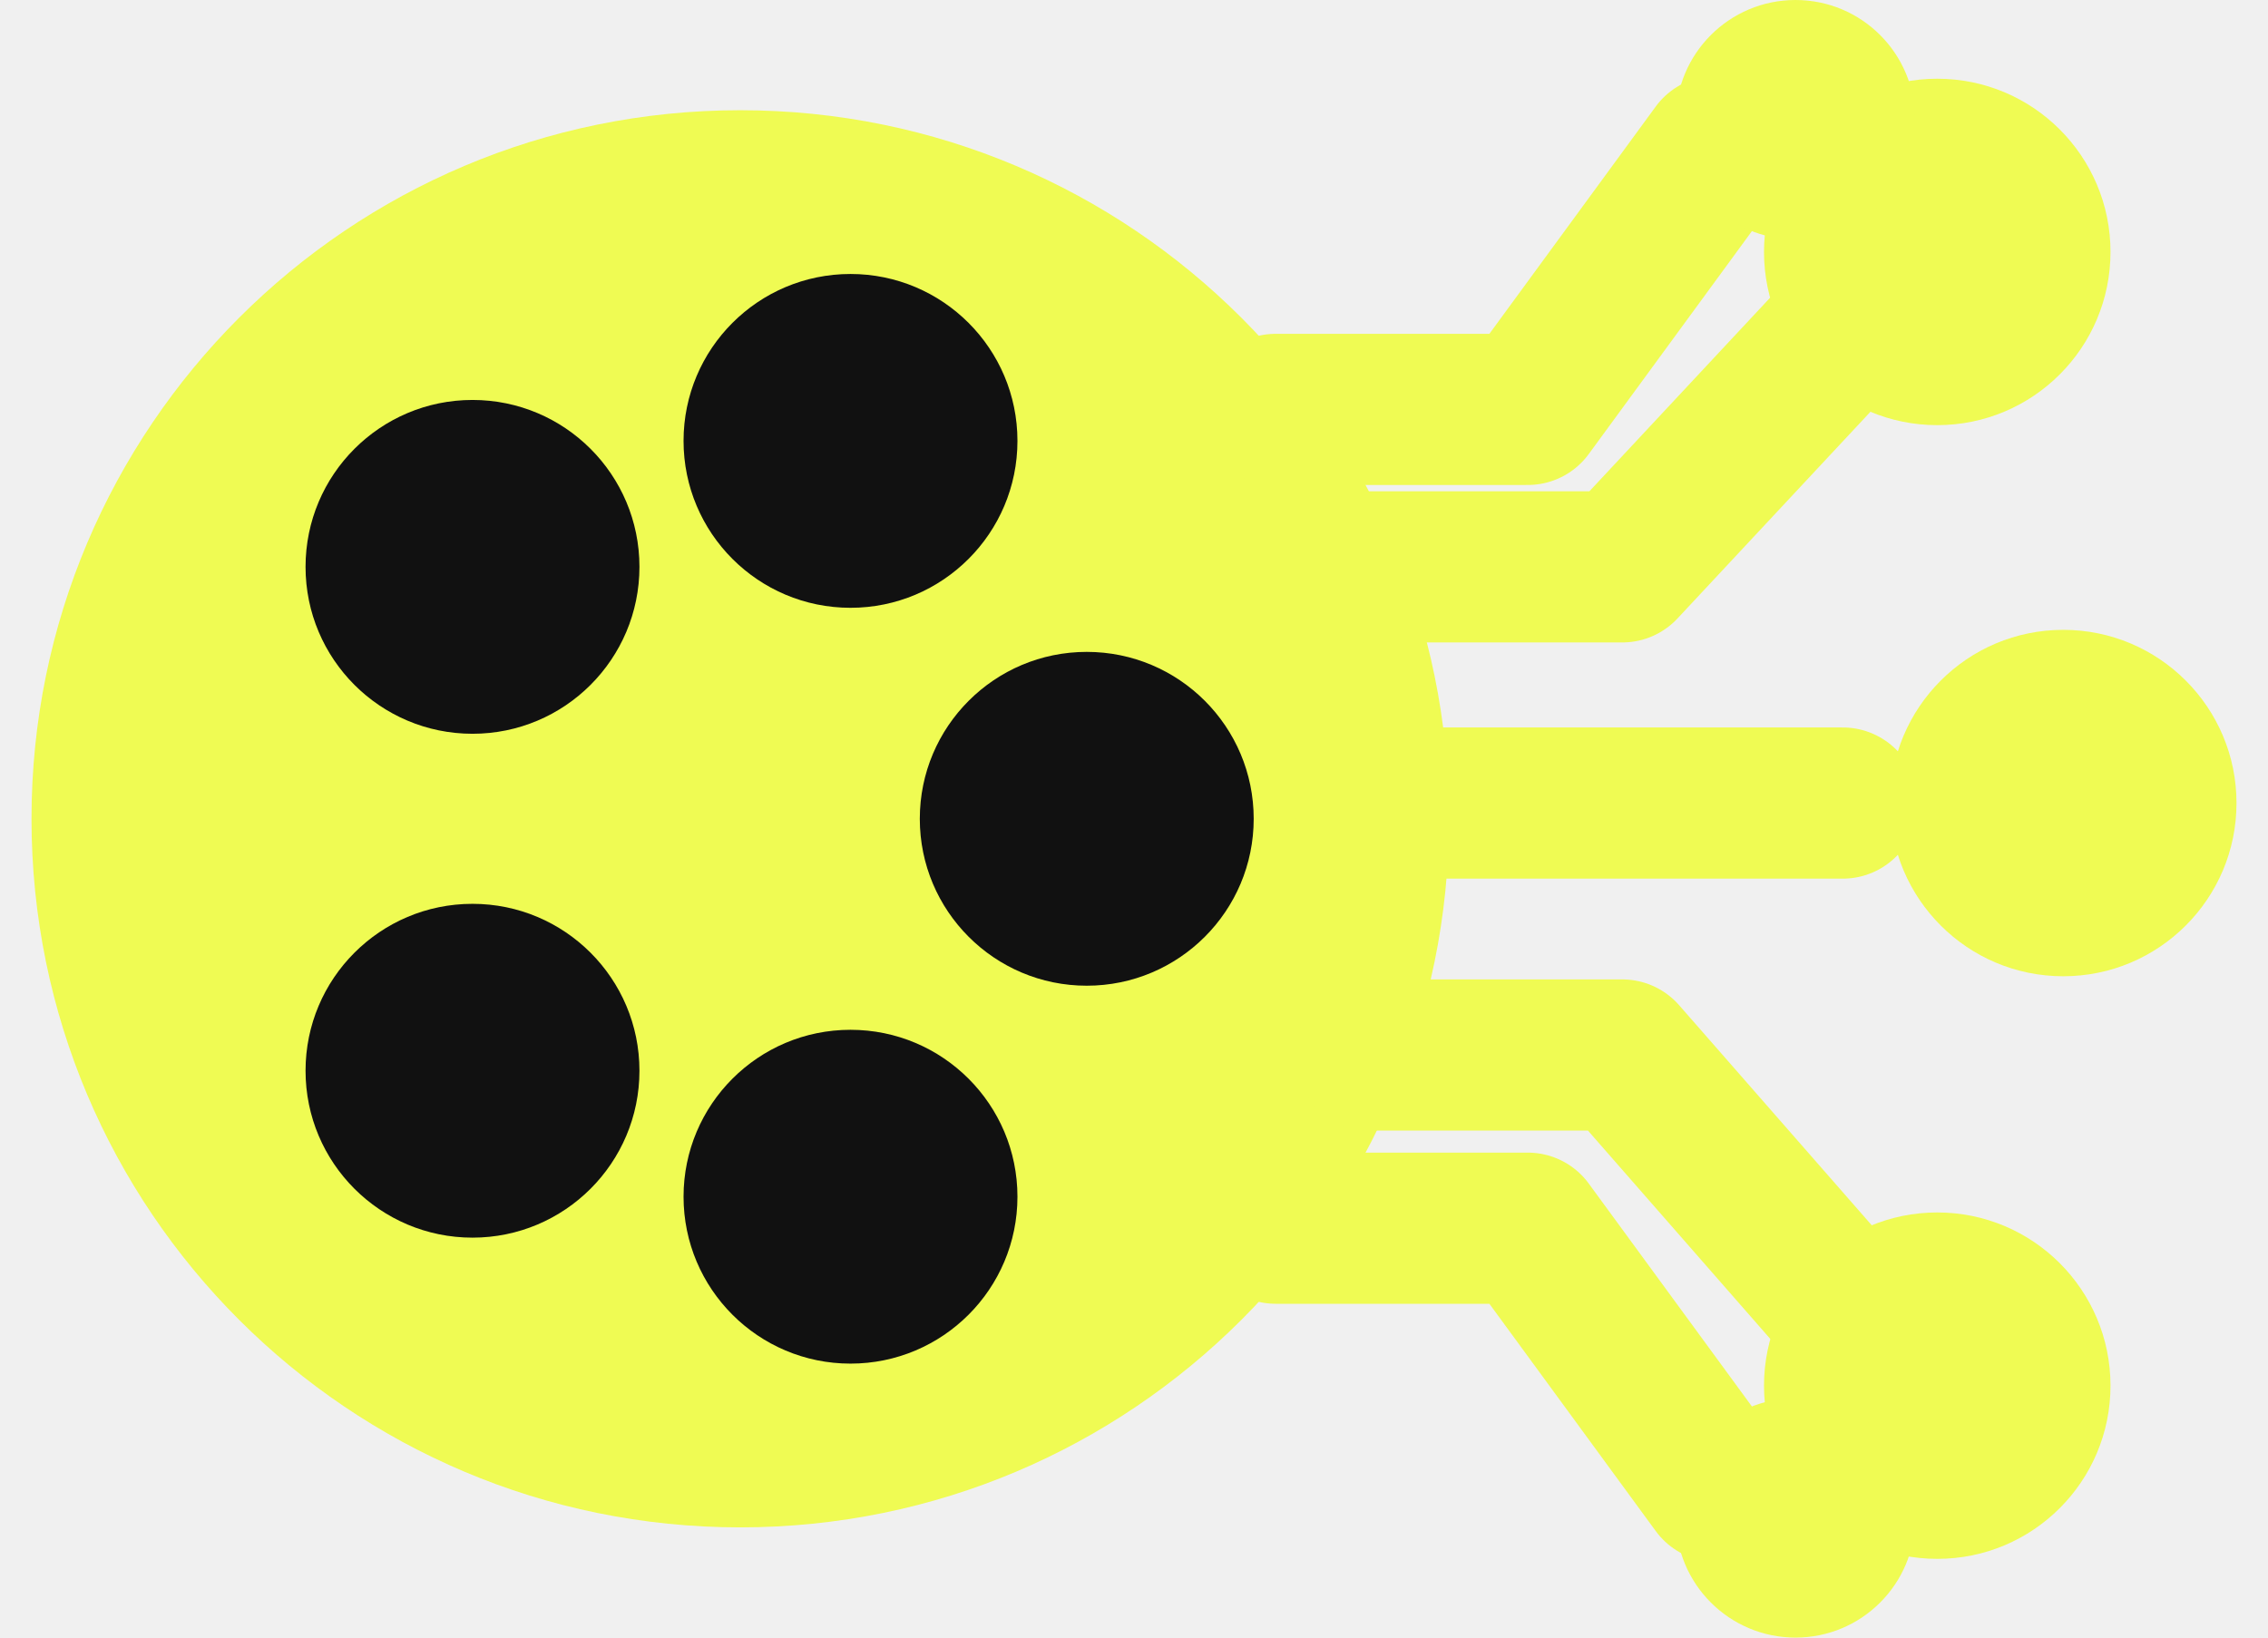
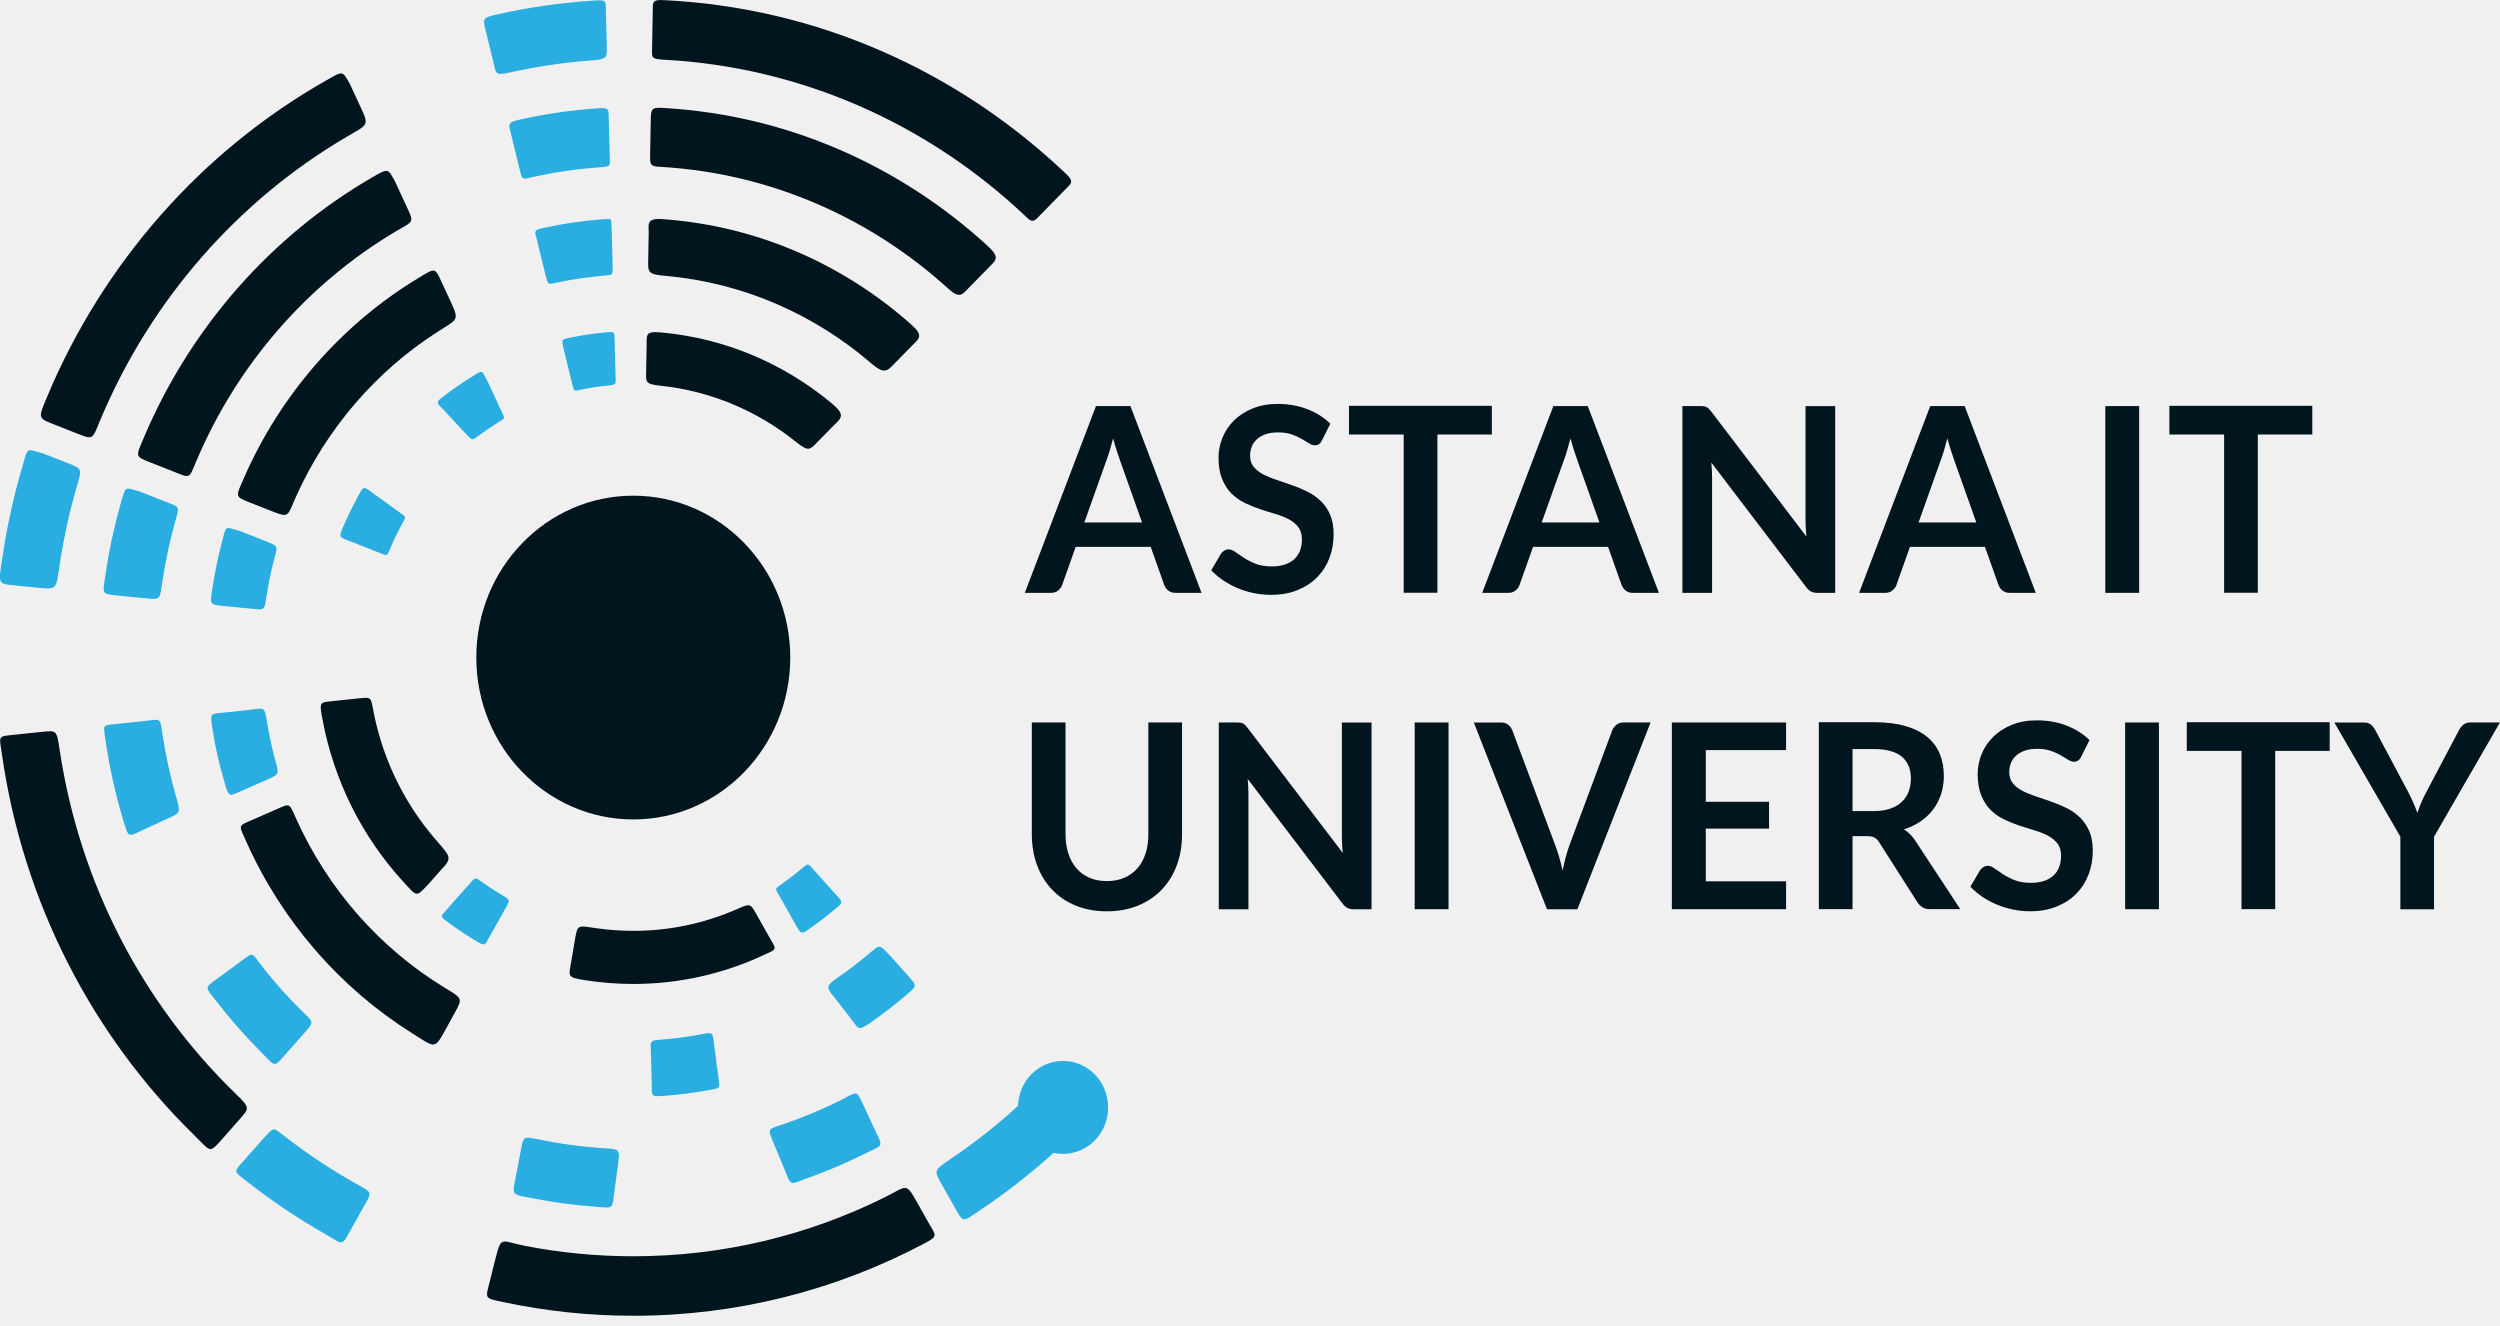
- <svg xmlns="http://www.w3.org/2000/svg" width="72" height="52" viewBox="0 0 72 52" fill="none">
-   <circle cx="23.5" cy="26" r="22.5" fill="#EFFB53" />
-   <circle cx="15" cy="18" r="5.3" fill="#111" />
-   <circle cx="27" cy="14" r="5.3" fill="#111" />
-   <circle cx="34.5" cy="26" r="5.3" fill="#111" />
-   <circle cx="27" cy="38" r="5.3" fill="#111" />
-   <circle cx="15" cy="34" r="5.3" fill="#111" />
-   <path d="M43.5 18H51.5L58.5 10.5" stroke="#EFFB53" stroke-width="4.8" stroke-linecap="round" stroke-linejoin="round" />
-   <path d="M43.5 25.5H58.5" stroke="#EFFB53" stroke-width="4.8" stroke-linecap="round" />
-   <path d="M43.5 33.5H51.5L58.5 41.5" stroke="#EFFB53" stroke-width="4.8" stroke-linecap="round" stroke-linejoin="round" />
-   <path d="M40.5 13H48.5L54.5 4.8" stroke="#EFFB53" stroke-width="4.8" stroke-linecap="round" stroke-linejoin="round" />
-   <path d="M40.5 39H48.5L54.5 47.2" stroke="#EFFB53" stroke-width="4.8" stroke-linecap="round" stroke-linejoin="round" />
-   <circle cx="61.5" cy="8" r="5.5" fill="#EFFB53" />
-   <circle cx="65.5" cy="25.5" r="5.5" fill="#EFFB53" />
-   <circle cx="61.5" cy="44" r="5.5" fill="#EFFB53" />
-   <circle cx="57" cy="3.8" r="3.8" fill="#EFFB53" />
-   <circle cx="57" cy="48.2" r="3.8" fill="#EFFB53" />
+ <svg xmlns="http://www.w3.org/2000/svg" width="132" height="70" viewBox="0 0 132 70" fill="none">
+   <g clip-path="url(#clip0_4155_1135)">
+     <path fill-rule="evenodd" clip-rule="evenodd" d="M2.468 20.994C5.442 13.87 10.658 7.976 17.2 4.26C18.127 3.733 18.065 3.708 18.48 4.447L19.023 5.62C19.503 6.655 19.445 6.554 18.302 7.225C12.562 10.594 7.979 15.819 5.323 22.108C4.835 23.262 4.983 23.249 3.901 22.823L2.726 22.359C1.998 22.073 2.04 22.022 2.47 20.994H2.468Z" fill="#00151E" />
+     <path fill-rule="evenodd" clip-rule="evenodd" d="M0.103 29.59C0.347 27.894 0.708 26.238 1.181 24.632C1.496 23.561 1.349 23.689 2.312 23.954L3.464 24.409C4.393 24.776 4.336 24.694 4.021 25.8C3.649 27.108 3.356 28.45 3.149 29.822C2.957 31.096 3.039 31.134 2.031 31.034L0.87 30.92C-0.144 30.821 -0.079 30.848 0.102 29.59H0.103Z" fill="#2AADE1" />
+     <path fill-rule="evenodd" clip-rule="evenodd" d="M10.244 59.928C4.905 54.701 1.224 47.689 0.101 39.82C-0.04 38.834 -0.139 38.889 0.741 38.796L2.141 38.649C3.014 38.557 2.989 38.536 3.156 39.637C4.229 46.723 7.584 53.029 12.423 57.73C13.245 58.529 13.185 58.495 12.549 59.215L11.827 60.033C11.02 60.947 11.179 60.844 10.245 59.93L10.244 59.928Z" fill="#00151E" />
+     <path fill-rule="evenodd" clip-rule="evenodd" d="M17.21 65.182C15.752 64.354 14.359 63.418 13.042 62.384C12.313 61.812 12.32 61.907 12.893 61.258L13.811 60.219C14.532 59.476 14.328 59.457 15.113 60.061C16.28 60.961 17.513 61.776 18.8 62.5C19.694 63.001 19.659 62.899 19.171 63.77L18.536 64.905C18.014 65.837 18.154 65.719 17.208 65.182H17.21Z" fill="#2AADE1" />
+     <path fill-rule="evenodd" clip-rule="evenodd" d="M48.74 65.689C44.148 68.108 38.947 69.472 33.437 69.472C31.096 69.472 28.812 69.225 26.607 68.757C25.535 68.529 25.627 68.605 25.879 67.589L26.124 66.598C26.487 65.2 26.375 65.52 27.732 65.783C29.58 66.142 31.486 66.331 33.437 66.331C38.189 66.331 42.689 65.214 46.702 63.223C47.904 62.627 47.808 62.396 48.425 63.491L48.978 64.475C49.43 65.278 49.585 65.243 48.74 65.689Z" fill="#00151E" />
+     <path fill-rule="evenodd" clip-rule="evenodd" d="M7.598 23.097C10.062 17.282 14.317 12.458 19.645 9.37C20.518 8.863 20.478 8.901 20.846 9.557L21.372 10.694C21.898 11.827 21.895 11.623 20.848 12.247C16.218 15.011 12.521 19.253 10.366 24.346C9.963 25.298 10.068 25.256 9.173 24.904L7.947 24.42C7.113 24.09 7.162 24.127 7.6 23.096L7.598 23.097Z" fill="#00151E" />
+     <path fill-rule="evenodd" clip-rule="evenodd" d="M5.57 30.346C5.756 29.067 6.025 27.815 6.369 26.597C6.647 25.608 6.58 25.734 7.392 25.958L8.671 26.463C9.528 26.802 9.487 26.679 9.231 27.608C8.954 28.61 8.734 29.638 8.576 30.686C8.432 31.639 8.499 31.669 7.743 31.595L6.108 31.434C5.337 31.359 5.428 31.329 5.571 30.347L5.57 30.346Z" fill="#2AADE1" />
+     <path fill-rule="evenodd" clip-rule="evenodd" d="M6.497 43.279C6.088 41.909 5.775 40.496 5.565 39.048C5.446 38.228 5.405 38.304 6.148 38.225L7.599 38.071C8.525 37.973 8.441 37.858 8.578 38.766C8.746 39.867 8.981 40.946 9.279 41.998C9.537 42.909 9.556 42.897 8.901 43.198L7.602 43.798C6.747 44.192 6.798 44.286 6.498 43.278L6.497 43.279Z" fill="#2AADE1" />
+     <path fill-rule="evenodd" clip-rule="evenodd" d="M13.811 55.578C12.96 54.725 12.161 53.819 11.42 52.863C10.812 52.08 10.776 52.182 11.504 51.649L12.686 50.782C13.394 50.264 13.262 50.263 13.783 50.949C14.419 51.786 15.126 52.573 15.876 53.315C16.561 53.993 16.621 53.916 16.06 54.551L15.09 55.651C14.438 56.387 14.561 56.328 13.811 55.578Z" fill="#2AADE1" />
+     <path fill-rule="evenodd" clip-rule="evenodd" d="M31.393 63.711C30.28 63.629 29.183 63.48 28.11 63.268C26.984 63.046 27.037 63.166 27.238 62.112L27.463 60.933C27.652 59.943 27.564 59.985 28.589 60.192C29.591 60.394 30.613 60.534 31.653 60.61C32.75 60.689 32.754 60.596 32.619 61.588L32.454 62.8C32.306 63.886 32.456 63.79 31.393 63.712V63.711Z" fill="#2AADE1" />
+     <path fill-rule="evenodd" clip-rule="evenodd" d="M45.672 60.912C44.704 61.393 43.705 61.821 42.679 62.188C41.731 62.528 41.782 62.682 41.448 61.804L40.906 60.498C40.496 59.511 40.487 59.661 41.46 59.324C42.463 58.976 43.439 58.564 44.381 58.095C45.312 57.631 45.187 57.488 45.641 58.468L46.126 59.513C46.646 60.634 46.693 60.403 45.672 60.911V60.912Z" fill="#2AADE1" />
+     <path fill-rule="evenodd" clip-rule="evenodd" d="M12.882 25.233C14.817 20.808 18.076 17.098 22.113 14.666C22.991 14.138 22.956 14.114 23.311 14.88L23.789 15.913C24.265 16.941 24.181 16.829 23.078 17.537C19.868 19.6 17.277 22.593 15.662 26.15C15.171 27.231 15.305 27.367 14.399 27.009L13.159 26.52C12.384 26.215 12.45 26.22 12.882 25.232V25.233Z" fill="#00151E" />
+     <path fill-rule="evenodd" clip-rule="evenodd" d="M11.232 30.954C11.356 30.165 11.518 29.39 11.716 28.63C11.96 27.697 11.839 27.809 12.666 28.038L13.994 28.562C14.78 28.873 14.652 28.802 14.429 29.704C14.294 30.249 14.18 30.802 14.09 31.364C13.942 32.277 14.022 32.213 13.171 32.129L11.77 31.991C11.034 31.919 11.082 31.91 11.232 30.954Z" fill="#2AADE1" />
+     <path fill-rule="evenodd" clip-rule="evenodd" d="M11.858 41.32C11.591 40.42 11.373 39.494 11.231 38.564C11.084 37.604 11.056 37.706 11.914 37.615L13.097 37.49C14.023 37.392 13.941 37.22 14.124 38.281C14.222 38.85 14.343 39.41 14.486 39.963C14.725 40.881 14.815 40.854 14.1 41.167L12.734 41.765C12.09 42.047 12.095 42.13 11.855 41.321L11.858 41.32Z" fill="#2AADE1" />
+     <path fill-rule="evenodd" clip-rule="evenodd" d="M21.757 54.553C17.936 52.153 14.861 48.614 12.981 44.39C12.596 43.526 12.562 43.622 13.34 43.281L14.602 42.728C15.341 42.405 15.262 42.394 15.632 43.218C17.305 46.94 20.044 50.05 23.445 52.13C24.389 52.707 24.451 52.687 24.021 53.456L23.529 54.354C22.928 55.427 23.001 55.334 21.757 54.553Z" fill="#00151E" />
+     <path fill-rule="evenodd" clip-rule="evenodd" d="M37.3 57.579C36.55 57.713 35.788 57.809 35.014 57.864C34.311 57.915 34.432 57.859 34.413 57.167L34.368 55.653C34.347 54.91 34.264 54.946 35.001 54.885C35.655 54.832 36.299 54.746 36.933 54.628C37.691 54.488 37.615 54.463 37.715 55.225L37.904 56.666C38.013 57.508 38.121 57.433 37.3 57.58V57.579Z" fill="#2AADE1" />
+     <path fill-rule="evenodd" clip-rule="evenodd" d="M47.738 52.63C47.187 53.1 46.612 53.543 46.017 53.957C45.267 54.48 45.372 54.352 44.842 53.675L44.151 52.79C43.62 52.11 43.519 52.105 44.344 51.535C44.831 51.199 45.302 50.84 45.756 50.462C46.516 49.829 46.377 49.82 47.033 50.498L47.881 51.45C48.456 52.096 48.471 52.008 47.738 52.632V52.63Z" fill="#2AADE1" />
+     <path fill-rule="evenodd" clip-rule="evenodd" d="M23.506 20.86C23.949 20.521 24.409 20.204 24.884 19.912C25.503 19.531 25.402 19.5 25.725 20.092L26.411 21.572C26.673 22.139 26.727 22.043 26.252 22.337C25.95 22.525 25.654 22.723 25.367 22.932C24.894 23.277 24.974 23.294 24.592 22.9L23.48 21.7C23.013 21.218 22.96 21.275 23.506 20.857V20.86Z" fill="#2AADE1" />
+     <path fill-rule="evenodd" clip-rule="evenodd" d="M18.172 27.7C18.375 27.23 18.599 26.772 18.84 26.326C19.222 25.619 19.148 25.645 19.738 26.072L21.078 27.041C21.456 27.314 21.458 27.245 21.231 27.662C21.007 28.07 20.804 28.492 20.619 28.924C20.419 29.395 20.462 29.358 20.016 29.182L18.509 28.587C17.875 28.337 17.861 28.414 18.171 27.7H18.172Z" fill="#2AADE1" />
+     <path fill-rule="evenodd" clip-rule="evenodd" d="M21.297 46.56C19.154 44.223 17.637 41.267 17.027 37.98C16.851 37.031 16.87 37.093 17.633 37.012L18.81 36.888C19.675 36.797 19.558 36.769 19.745 37.691C20.256 40.209 21.404 42.486 23.006 44.334C23.782 45.229 23.903 45.291 23.302 45.911L22.578 46.73C21.96 47.367 22.038 47.369 21.297 46.56Z" fill="#00151E" />
+     <path fill-rule="evenodd" clip-rule="evenodd" d="M24.987 49.591C24.539 49.319 24.105 49.026 23.683 48.715C23.205 48.36 23.243 48.413 23.615 47.993L24.593 46.886C25.169 46.292 24.977 46.233 25.597 46.672C25.875 46.869 26.132 47.037 26.404 47.198C26.991 47.549 26.951 47.492 26.615 48.091L25.893 49.379C25.553 49.986 25.631 49.983 24.986 49.591H24.987Z" fill="#2AADE1" />
+     <path fill-rule="evenodd" clip-rule="evenodd" d="M40.28 50.446C38.191 51.414 35.876 51.953 33.437 51.953C32.575 51.953 31.728 51.886 30.9 51.756C29.923 51.603 30.026 51.569 30.163 50.76L30.35 49.656C30.493 48.811 30.478 48.862 31.453 49.005C32.101 49.1 32.763 49.149 33.436 49.149C35.313 49.149 37.103 48.768 38.737 48.077C39.686 47.675 39.574 47.624 40.066 48.498L40.56 49.376C41.019 50.195 41.09 50.071 40.277 50.447L40.28 50.446Z" fill="#00151E" />
+     <path fill-rule="evenodd" clip-rule="evenodd" d="M43.933 48.129C43.63 48.382 43.318 48.625 42.997 48.855C42.242 49.399 42.337 49.401 41.912 48.648L41.236 47.448C40.921 46.886 40.848 46.974 41.315 46.646C41.639 46.418 41.952 46.176 42.256 45.922C42.702 45.548 42.639 45.56 43.011 45.978L43.92 46.998C44.554 47.711 44.615 47.561 43.933 48.13V48.129Z" fill="#2AADE1" />
+     <path fill-rule="evenodd" clip-rule="evenodd" d="M56.128 56.017C57.443 56.017 58.508 57.116 58.508 58.472C58.508 59.828 57.443 60.926 56.128 60.926C55.957 60.926 55.79 60.908 55.63 60.872C54.42 61.964 53.135 62.969 51.782 63.876C50.782 64.546 50.897 64.616 50.349 63.642L49.744 62.569C49.33 61.829 49.26 61.82 50.142 61.227C51.412 60.374 52.618 59.426 53.749 58.393C53.789 57.073 54.838 56.016 56.128 56.016V56.017Z" fill="#2AADE1" />
+     <path fill-rule="evenodd" clip-rule="evenodd" d="M26.223 0.767C26.248 0.761 26.273 0.755 26.299 0.75C27.886 0.397 29.514 0.158 31.176 0.043C31.969 -0.011 31.999 -0.052 31.991 0.602L32.033 2.215C32.054 3.118 32.119 3.119 31.079 3.202C29.642 3.315 28.233 3.531 26.858 3.841C26.106 4.011 26.191 3.85 26.034 3.211L25.663 1.696C25.474 0.963 25.487 0.933 26.221 0.768L26.223 0.767Z" fill="#2AADE1" />
+     <path fill-rule="evenodd" clip-rule="evenodd" d="M27.405 6.324C28.745 6.022 30.121 5.819 31.525 5.721C32.197 5.675 32.127 5.744 32.142 6.304L32.191 8.161C32.191 8.697 32.32 8.789 31.753 8.827C30.535 8.91 29.34 9.083 28.175 9.338C27.526 9.48 27.592 9.534 27.43 8.912L26.975 7.048C26.864 6.596 26.758 6.47 27.405 6.325V6.324Z" fill="#2AADE1" />
+     <path fill-rule="evenodd" clip-rule="evenodd" d="M28.756 12.022C29.746 11.806 30.759 11.656 31.793 11.58C32.332 11.54 32.268 11.514 32.294 12.034L32.343 13.876C32.363 14.587 32.382 14.503 31.866 14.555C31.052 14.636 30.25 14.74 29.465 14.907C28.884 15.029 28.954 15.07 28.8 14.514L28.364 12.729C28.229 12.182 28.138 12.156 28.755 12.021L28.756 12.022Z" fill="#2AADE1" />
+     <path fill-rule="evenodd" clip-rule="evenodd" d="M30.17 17.816C30.755 17.696 31.35 17.608 31.954 17.552C32.479 17.505 32.439 17.512 32.452 17.971L32.502 19.868C32.514 20.309 32.556 20.311 32.067 20.36C31.623 20.405 31.185 20.471 30.754 20.558C30.282 20.653 30.323 20.706 30.207 20.256L29.795 18.571C29.631 17.901 29.621 17.932 30.089 17.833C30.115 17.827 30.143 17.823 30.171 17.817L30.17 17.816Z" fill="#2AADE1" />
+     <path fill-rule="evenodd" clip-rule="evenodd" d="M34.88 17.551C38.277 17.851 41.384 19.198 43.895 21.279C44.664 21.917 44.433 22.056 44.014 22.47L43.19 23.31C42.774 23.734 42.713 23.884 42.038 23.34C40.016 21.712 37.548 20.644 34.857 20.365C34.026 20.278 34.107 20.154 34.119 19.501L34.141 18.291C34.151 17.698 34.045 17.477 34.879 17.551H34.88Z" fill="#00151E" />
+     <path fill-rule="evenodd" clip-rule="evenodd" d="M34.973 11.57C39.99 11.92 44.555 13.965 48.135 17.154C48.781 17.729 48.514 17.888 48.189 18.216L47.181 19.244C46.863 19.568 46.696 19.784 46.016 19.197C43.019 16.611 39.262 14.932 35.141 14.566C34.177 14.481 34.214 14.385 34.227 13.665L34.252 12.299C34.252 11.841 34.114 11.51 34.974 11.569L34.973 11.57Z" fill="#00151E" />
+     <path fill-rule="evenodd" clip-rule="evenodd" d="M34.953 5.696C34.991 5.698 35.03 5.7 35.068 5.702C41.599 6.085 47.533 8.764 52.128 12.966C52.811 13.591 52.607 13.715 52.228 14.101L51.141 15.209C50.805 15.555 50.676 15.792 50.057 15.231C45.975 11.525 40.718 9.162 34.936 8.813C34.903 8.81 34.869 8.808 34.836 8.807C34.346 8.79 34.318 8.682 34.326 8.241L34.364 6.161C34.39 5.839 34.386 5.652 34.953 5.696Z" fill="#00151E" />
+     <path fill-rule="evenodd" clip-rule="evenodd" d="M34.924 0.001C43.183 0.371 50.67 3.808 56.343 9.233C56.723 9.596 56.51 9.738 56.355 9.895L54.763 11.518C54.632 11.656 54.481 11.747 54.246 11.511C54.203 11.466 54.156 11.425 54.11 11.382C49.019 6.582 42.351 3.53 35.001 3.149C34.373 3.117 34.421 3.009 34.429 2.562L34.468 0.465C34.472 0.234 34.416 -0.021 34.924 0.001Z" fill="#00151E" />
+     <path d="M33.437 43.266C38.014 43.266 41.725 39.439 41.725 34.719C41.725 29.998 38.014 26.172 33.437 26.172C28.86 26.172 25.149 29.998 25.149 34.719C25.149 39.439 28.86 43.266 33.437 43.266Z" fill="#00151E" />
+     <path d="M63.441 31.302H62.066C61.911 31.302 61.786 31.261 61.687 31.182C61.588 31.103 61.516 31.005 61.471 30.887L60.757 28.874H56.796L56.082 30.887C56.047 30.992 55.978 31.086 55.875 31.173C55.771 31.26 55.644 31.303 55.494 31.303H54.111L57.867 21.441H59.686L63.441 31.303V31.302ZM57.252 27.586H60.3L59.136 24.306C59.084 24.161 59.026 23.987 58.962 23.79C58.898 23.592 58.834 23.378 58.772 23.147C58.711 23.378 58.651 23.594 58.592 23.795C58.532 23.994 58.473 24.17 58.415 24.32L57.252 27.587V27.586Z" fill="#00151E" />
+     <path d="M69.807 23.24C69.759 23.34 69.703 23.411 69.64 23.451C69.576 23.493 69.499 23.513 69.411 23.513C69.323 23.513 69.223 23.476 69.113 23.405C69.003 23.334 68.873 23.258 68.723 23.172C68.573 23.085 68.399 23.005 68.199 22.936C67.999 22.865 67.76 22.831 67.487 22.831C67.24 22.831 67.026 22.86 66.844 22.921C66.661 22.983 66.506 23.069 66.38 23.179C66.254 23.287 66.159 23.417 66.098 23.569C66.036 23.722 66.005 23.89 66.005 24.072C66.005 24.302 66.069 24.495 66.195 24.649C66.321 24.804 66.486 24.936 66.693 25.045C66.9 25.153 67.136 25.251 67.4 25.337C67.664 25.424 67.936 25.517 68.211 25.615C68.487 25.71 68.756 25.823 69.02 25.953C69.285 26.083 69.521 26.247 69.728 26.444C69.935 26.643 70.102 26.886 70.228 27.169C70.354 27.456 70.415 27.803 70.415 28.212C70.415 28.658 70.342 29.074 70.195 29.462C70.047 29.85 69.831 30.189 69.547 30.478C69.263 30.767 68.914 30.994 68.504 31.16C68.095 31.327 67.624 31.408 67.096 31.408C66.791 31.408 66.491 31.376 66.196 31.315C65.901 31.254 65.618 31.168 65.347 31.053C65.076 30.94 64.823 30.803 64.586 30.643C64.35 30.484 64.138 30.307 63.953 30.111L64.469 29.232C64.517 29.168 64.577 29.116 64.645 29.073C64.714 29.029 64.788 29.007 64.872 29.007C64.982 29.007 65.101 29.054 65.229 29.147C65.357 29.24 65.51 29.343 65.683 29.456C65.857 29.57 66.062 29.675 66.298 29.768C66.534 29.861 66.816 29.907 67.147 29.907C67.654 29.907 68.047 29.782 68.325 29.534C68.603 29.286 68.741 28.932 68.741 28.468C68.741 28.209 68.679 27.997 68.553 27.835C68.428 27.671 68.261 27.532 68.053 27.42C67.846 27.309 67.611 27.216 67.346 27.138C67.082 27.06 66.813 26.977 66.539 26.886C66.266 26.795 65.997 26.686 65.733 26.559C65.468 26.431 65.233 26.266 65.025 26.061C64.818 25.857 64.652 25.599 64.528 25.292C64.402 24.986 64.338 24.608 64.338 24.158C64.338 23.799 64.409 23.449 64.547 23.108C64.686 22.767 64.889 22.465 65.156 22.2C65.422 21.937 65.749 21.725 66.137 21.567C66.525 21.407 66.967 21.328 67.465 21.328C68.029 21.328 68.55 21.419 69.026 21.603C69.502 21.785 69.907 22.042 70.243 22.371L69.807 23.238V23.24Z" fill="#00151E" />
+     <path d="M78.77 21.428V22.942H75.895V31.297H74.115V22.942H71.226V21.428H78.77Z" fill="#00151E" />
+     <path d="M87.591 31.302H86.215C86.061 31.302 85.935 31.261 85.837 31.182C85.737 31.103 85.665 31.005 85.62 30.887L84.906 28.874H80.945L80.231 30.887C80.196 30.992 80.127 31.086 80.024 31.173C79.92 31.26 79.793 31.303 79.643 31.303H78.261L82.017 21.441H83.835L87.591 31.303V31.302ZM81.401 27.586H84.45L83.286 24.306C83.233 24.161 83.176 23.987 83.112 23.79C83.048 23.592 82.984 23.378 82.922 23.147C82.86 23.378 82.8 23.594 82.741 23.795C82.681 23.994 82.622 24.17 82.565 24.32L81.401 27.587V27.586Z" fill="#00151E" />
+     <path d="M89.764 21.441C89.843 21.441 89.909 21.444 89.962 21.451C90.014 21.458 90.064 21.471 90.105 21.492C90.147 21.512 90.186 21.542 90.226 21.581C90.266 21.62 90.31 21.672 90.359 21.735L95.378 28.33C95.361 28.171 95.35 28.014 95.343 27.862C95.336 27.709 95.331 27.568 95.331 27.437V21.443H96.898V31.304H95.979C95.838 31.304 95.721 31.282 95.629 31.236C95.536 31.191 95.446 31.108 95.358 30.991L90.358 24.423C90.371 24.568 90.382 24.712 90.389 24.855C90.395 24.997 90.398 25.13 90.398 25.248V31.303H88.831V21.441H89.764Z" fill="#00151E" />
+     <path d="M107.49 31.302H106.115C105.96 31.302 105.834 31.261 105.736 31.182C105.636 31.103 105.564 31.005 105.52 30.887L104.806 28.874H100.845L100.131 30.887C100.095 30.992 100.027 31.086 99.924 31.173C99.82 31.26 99.692 31.303 99.543 31.303H98.16L101.916 21.441H103.734L107.49 31.303V31.302ZM101.3 27.586H104.349L103.185 24.306C103.133 24.161 103.075 23.987 103.011 23.79C102.947 23.592 102.883 23.378 102.821 23.147C102.759 23.378 102.7 23.594 102.64 23.795C102.581 23.994 102.521 24.17 102.464 24.32L101.3 27.587V27.586Z" fill="#00151E" />
+     <path d="M112.947 31.302H111.162V21.441H112.947V31.302Z" fill="#00151E" />
+     <path d="M122.089 21.428V22.942H119.213V31.297H117.434V22.942H114.544V21.428H122.089Z" fill="#00151E" />
+     <path d="M58.444 46.521C58.787 46.521 59.096 46.462 59.367 46.344C59.638 46.226 59.867 46.06 60.055 45.846C60.242 45.633 60.386 45.373 60.485 45.071C60.585 44.766 60.633 44.425 60.633 44.047V38.147H62.411V44.052C62.411 44.639 62.321 45.179 62.138 45.677C61.954 46.175 61.69 46.605 61.346 46.966C61.002 47.327 60.585 47.609 60.096 47.812C59.606 48.014 59.056 48.117 58.442 48.117C57.83 48.117 57.279 48.014 56.789 47.812C56.299 47.611 55.885 47.328 55.544 46.966C55.201 46.605 54.939 46.175 54.756 45.677C54.573 45.179 54.48 44.639 54.48 44.052V38.147H56.259V44.042C56.259 44.419 56.309 44.76 56.409 45.065C56.508 45.367 56.649 45.629 56.834 45.845C57.02 46.061 57.249 46.227 57.52 46.345C57.791 46.463 58.098 46.522 58.441 46.522L58.444 46.521Z" fill="#00151E" />
+     <path d="M65.283 38.147C65.362 38.147 65.429 38.149 65.481 38.156C65.534 38.163 65.583 38.176 65.624 38.197C65.667 38.217 65.706 38.247 65.746 38.286C65.786 38.325 65.829 38.377 65.878 38.44L70.898 45.035C70.88 44.876 70.869 44.719 70.862 44.567C70.855 44.415 70.851 44.273 70.851 44.142V38.148H72.417V48.01H71.498C71.358 48.01 71.241 47.987 71.148 47.941C71.055 47.896 70.965 47.814 70.877 47.696L65.877 41.128C65.891 41.273 65.901 41.417 65.908 41.56C65.915 41.703 65.917 41.835 65.917 41.953V48.008H64.351V38.147H65.283Z" fill="#00151E" />
+     <path d="M76.482 48.007H74.695V38.147H76.482V48.007Z" fill="#00151E" />
+     <path d="M77.82 38.148H79.255C79.409 38.148 79.535 38.187 79.631 38.263C79.728 38.34 79.8 38.44 79.85 38.563L82.098 44.579C82.174 44.775 82.246 44.988 82.315 45.222C82.383 45.456 82.447 45.703 82.508 45.963C82.61 45.44 82.735 44.979 82.885 44.579L85.126 38.563C85.166 38.458 85.236 38.364 85.338 38.276C85.44 38.19 85.565 38.147 85.715 38.147H87.15L83.287 48.008H81.681L77.818 38.147L77.82 38.148Z" fill="#00151E" />
+     <path d="M94.305 38.147V39.605H90.067V42.334H93.406V43.751H90.067V46.534H94.305V48.007H88.274V38.147H94.305Z" fill="#00151E" />
+     <path d="M97.814 44.148V48.002H96.035V38.133H98.951C99.603 38.133 100.163 38.204 100.629 38.342C101.093 38.48 101.476 38.673 101.773 38.924C102.071 39.176 102.289 39.474 102.428 39.822C102.566 40.172 102.635 40.553 102.635 40.972C102.635 41.306 102.589 41.62 102.494 41.915C102.399 42.21 102.263 42.48 102.084 42.72C101.906 42.963 101.685 43.175 101.423 43.356C101.161 43.538 100.861 43.683 100.526 43.793C100.75 43.925 100.945 44.114 101.108 44.36L103.502 48.002H101.902C101.748 48.002 101.619 47.97 101.51 47.906C101.402 47.842 101.31 47.752 101.234 47.633L99.223 44.476C99.149 44.358 99.067 44.275 98.976 44.224C98.886 44.174 98.752 44.148 98.575 44.148H97.814ZM97.814 42.825H98.925C99.26 42.825 99.553 42.782 99.802 42.696C100.052 42.609 100.257 42.489 100.417 42.337C100.578 42.184 100.697 42.005 100.776 41.796C100.855 41.587 100.895 41.357 100.895 41.107C100.895 40.606 100.736 40.223 100.417 39.954C100.098 39.686 99.608 39.551 98.951 39.551H97.814V42.825Z" fill="#00151E" />
+     <path d="M109.89 39.947C109.842 40.047 109.786 40.118 109.723 40.158C109.658 40.2 109.582 40.22 109.494 40.22C109.406 40.22 109.306 40.183 109.196 40.112C109.086 40.041 108.956 39.965 108.806 39.879C108.656 39.792 108.482 39.712 108.282 39.643C108.082 39.572 107.843 39.538 107.57 39.538C107.323 39.538 107.109 39.567 106.927 39.628C106.744 39.69 106.589 39.776 106.463 39.886C106.337 39.994 106.243 40.124 106.181 40.276C106.119 40.429 106.088 40.597 106.088 40.779C106.088 41.009 106.152 41.202 106.278 41.356C106.404 41.511 106.569 41.643 106.776 41.752C106.983 41.86 107.219 41.958 107.483 42.044C107.747 42.13 108.019 42.224 108.294 42.322C108.57 42.417 108.839 42.531 109.103 42.66C109.368 42.79 109.604 42.954 109.811 43.151C110.018 43.35 110.185 43.593 110.311 43.876C110.437 44.163 110.498 44.51 110.498 44.919C110.498 45.365 110.425 45.781 110.278 46.169C110.13 46.557 109.914 46.896 109.63 47.185C109.346 47.474 108.997 47.701 108.587 47.867C108.178 48.034 107.707 48.115 107.179 48.115C106.874 48.115 106.574 48.084 106.279 48.022C105.984 47.961 105.701 47.875 105.43 47.76C105.159 47.647 104.906 47.51 104.669 47.351C104.433 47.191 104.222 47.014 104.036 46.818L104.552 45.939C104.6 45.875 104.66 45.823 104.728 45.78C104.797 45.736 104.872 45.714 104.955 45.714C105.065 45.714 105.184 45.761 105.312 45.854C105.44 45.947 105.592 46.05 105.766 46.163C105.94 46.277 106.145 46.382 106.381 46.475C106.617 46.568 106.899 46.614 107.23 46.614C107.737 46.614 108.13 46.489 108.408 46.241C108.686 45.993 108.824 45.639 108.824 45.175C108.824 44.916 108.762 44.705 108.637 44.542C108.511 44.378 108.344 44.239 108.136 44.127C107.929 44.017 107.694 43.923 107.429 43.845C107.165 43.767 106.896 43.684 106.622 43.593C106.349 43.502 106.08 43.393 105.816 43.266C105.551 43.138 105.316 42.973 105.108 42.768C104.901 42.564 104.735 42.306 104.611 41.999C104.485 41.693 104.421 41.315 104.421 40.865C104.421 40.507 104.492 40.156 104.63 39.815C104.769 39.474 104.972 39.172 105.239 38.907C105.506 38.644 105.832 38.432 106.22 38.274C106.608 38.114 107.05 38.035 107.548 38.035C108.112 38.035 108.633 38.126 109.109 38.31C109.585 38.492 109.99 38.749 110.326 39.078L109.89 39.945V39.947Z" fill="#00151E" />
+     <path d="M113.992 48.007H112.207V38.147H113.992V48.007Z" fill="#00151E" />
+     <path d="M123.007 38.133V39.647H120.131V48.002H118.351V39.647H115.462V38.133H123.007Z" fill="#00151E" />
+     <path d="M128.517 44.176V48.01H126.739V44.176L123.254 38.148H124.822C124.976 38.148 125.1 38.187 125.19 38.263C125.281 38.34 125.355 38.438 125.417 38.556L127.169 41.85C127.271 42.046 127.359 42.23 127.433 42.405C127.508 42.579 127.576 42.753 127.638 42.92C127.695 42.748 127.762 42.572 127.834 42.398C127.907 42.223 127.993 42.041 128.094 41.85L129.833 38.556C129.881 38.456 129.954 38.362 130.052 38.276C130.149 38.19 130.272 38.147 130.422 38.147H131.996L128.518 44.175L128.517 44.176Z" fill="#00151E" />
+   </g>
+   <defs>
+     <clipPath id="clip0_4155_1135">
+       <rect width="132" height="69.474" fill="white" />
+     </clipPath>
+   </defs>
</svg>
